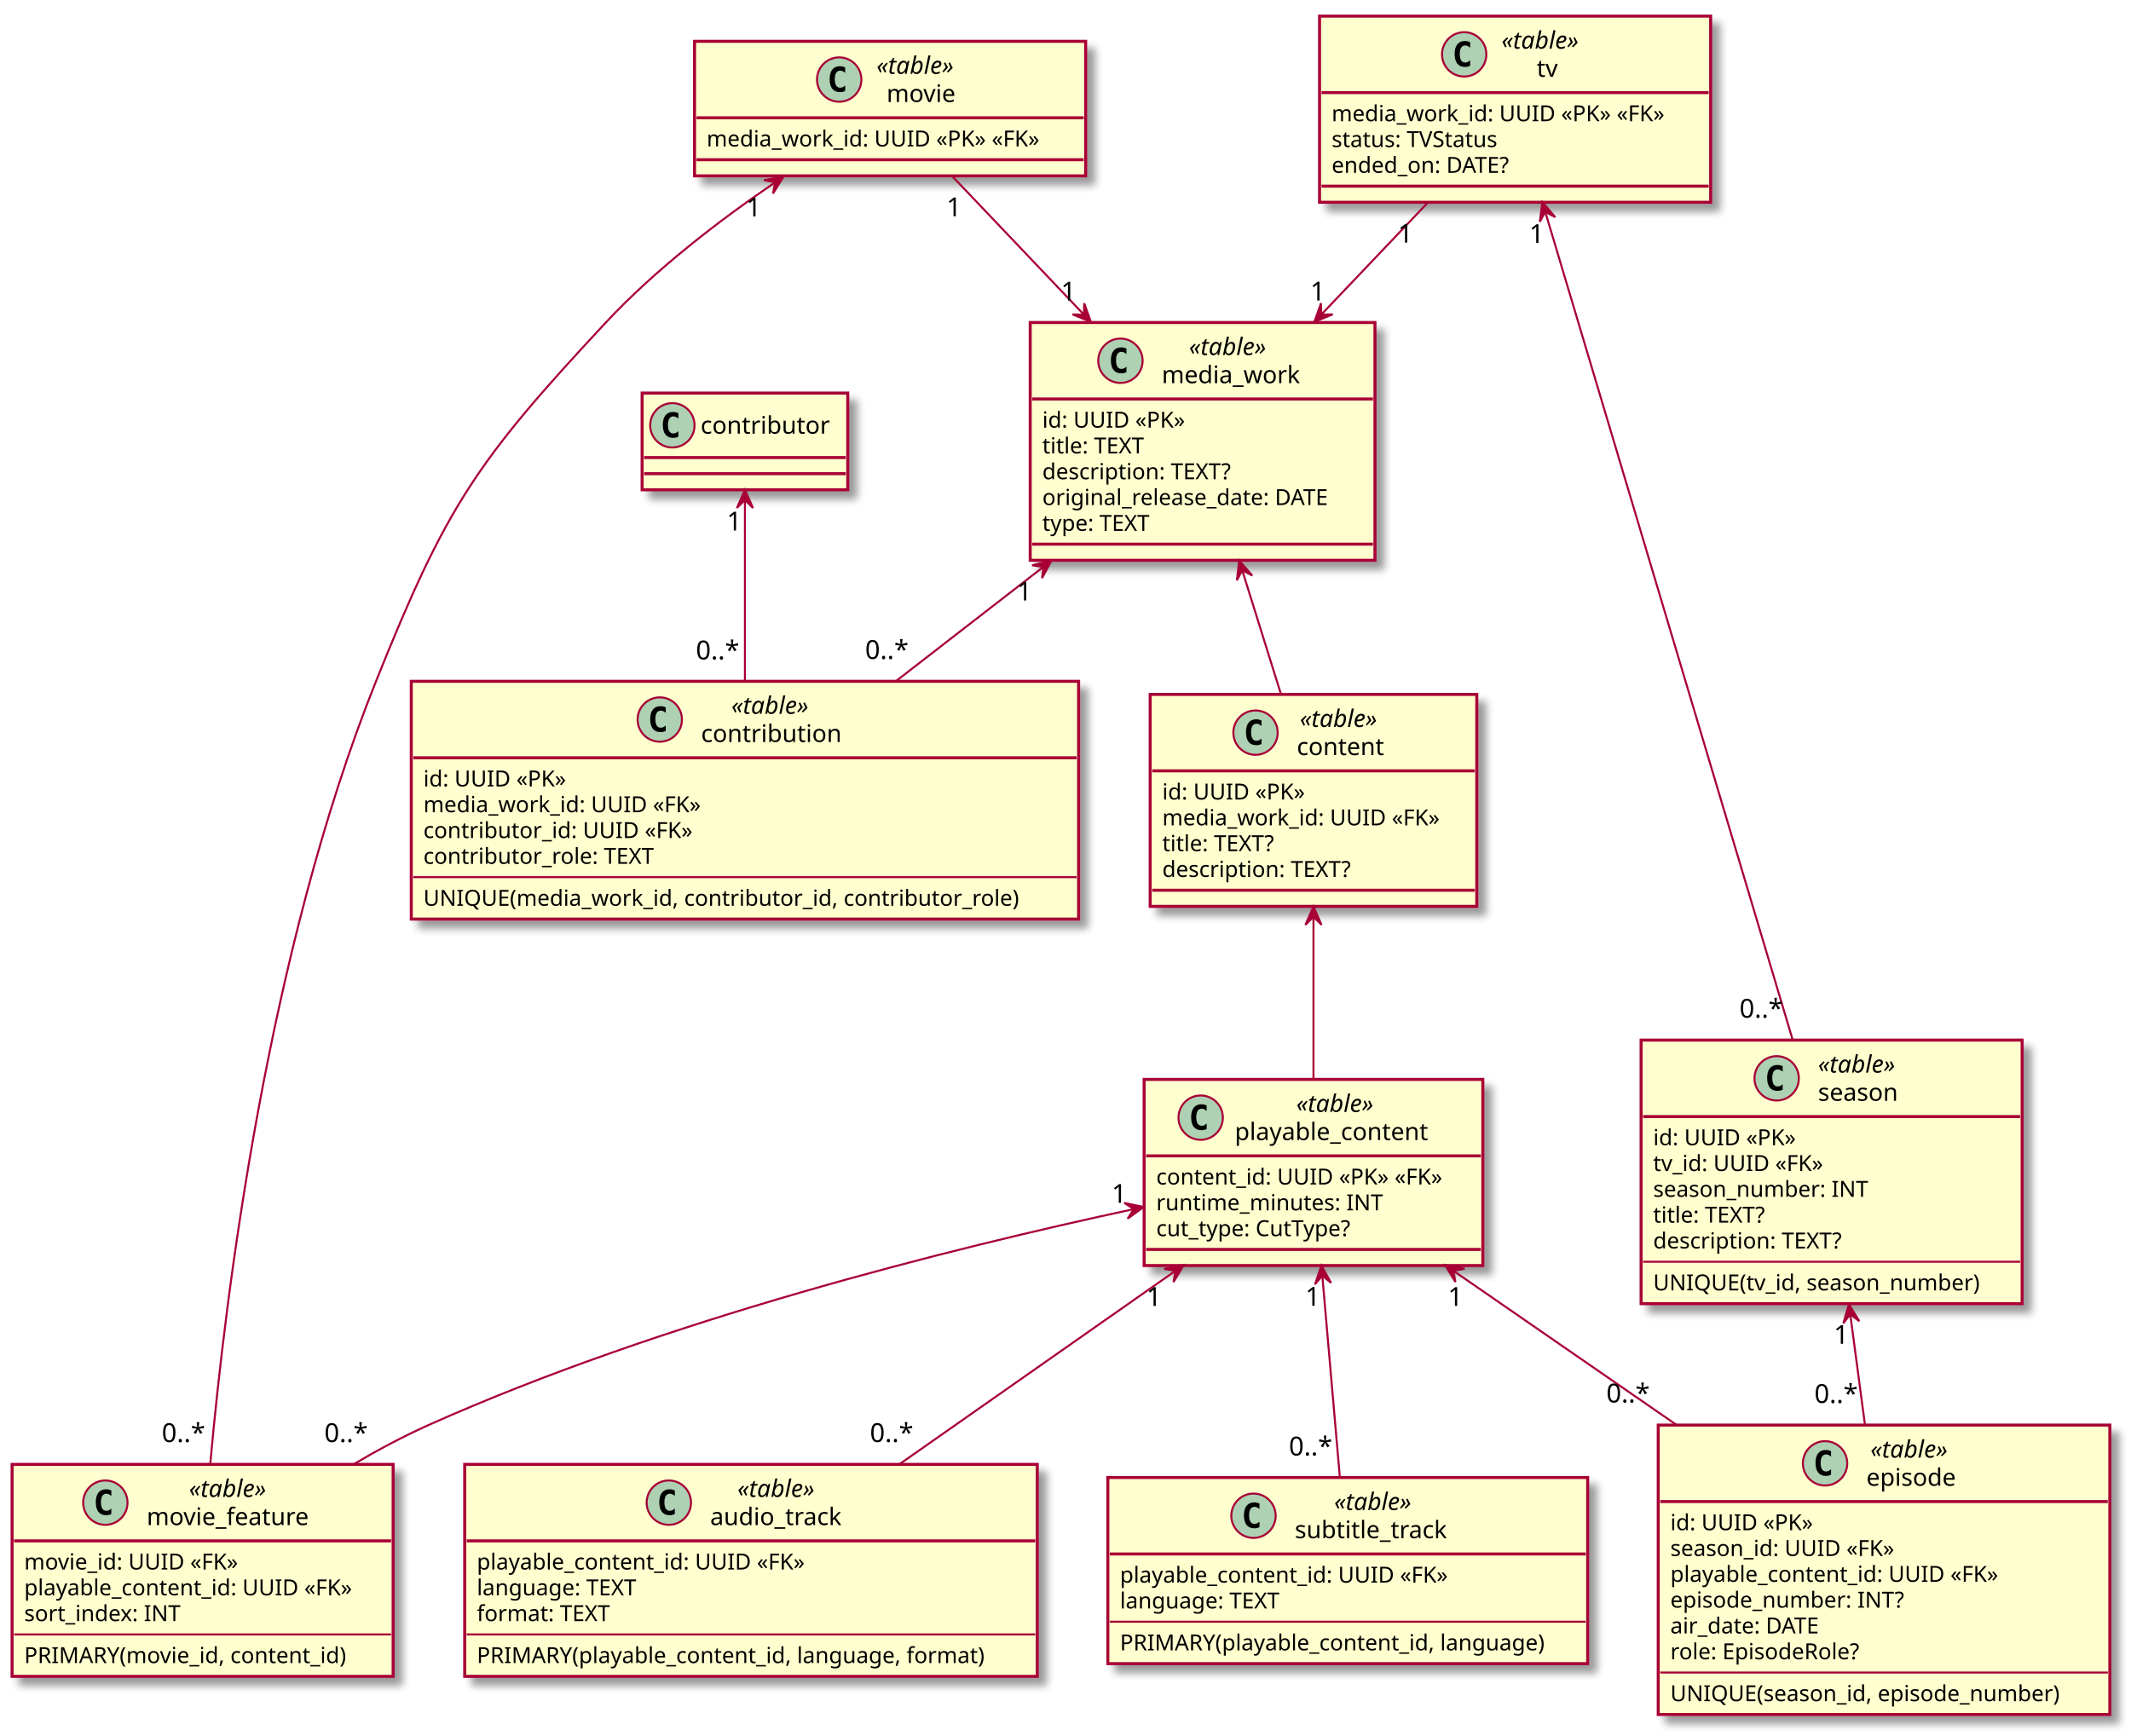
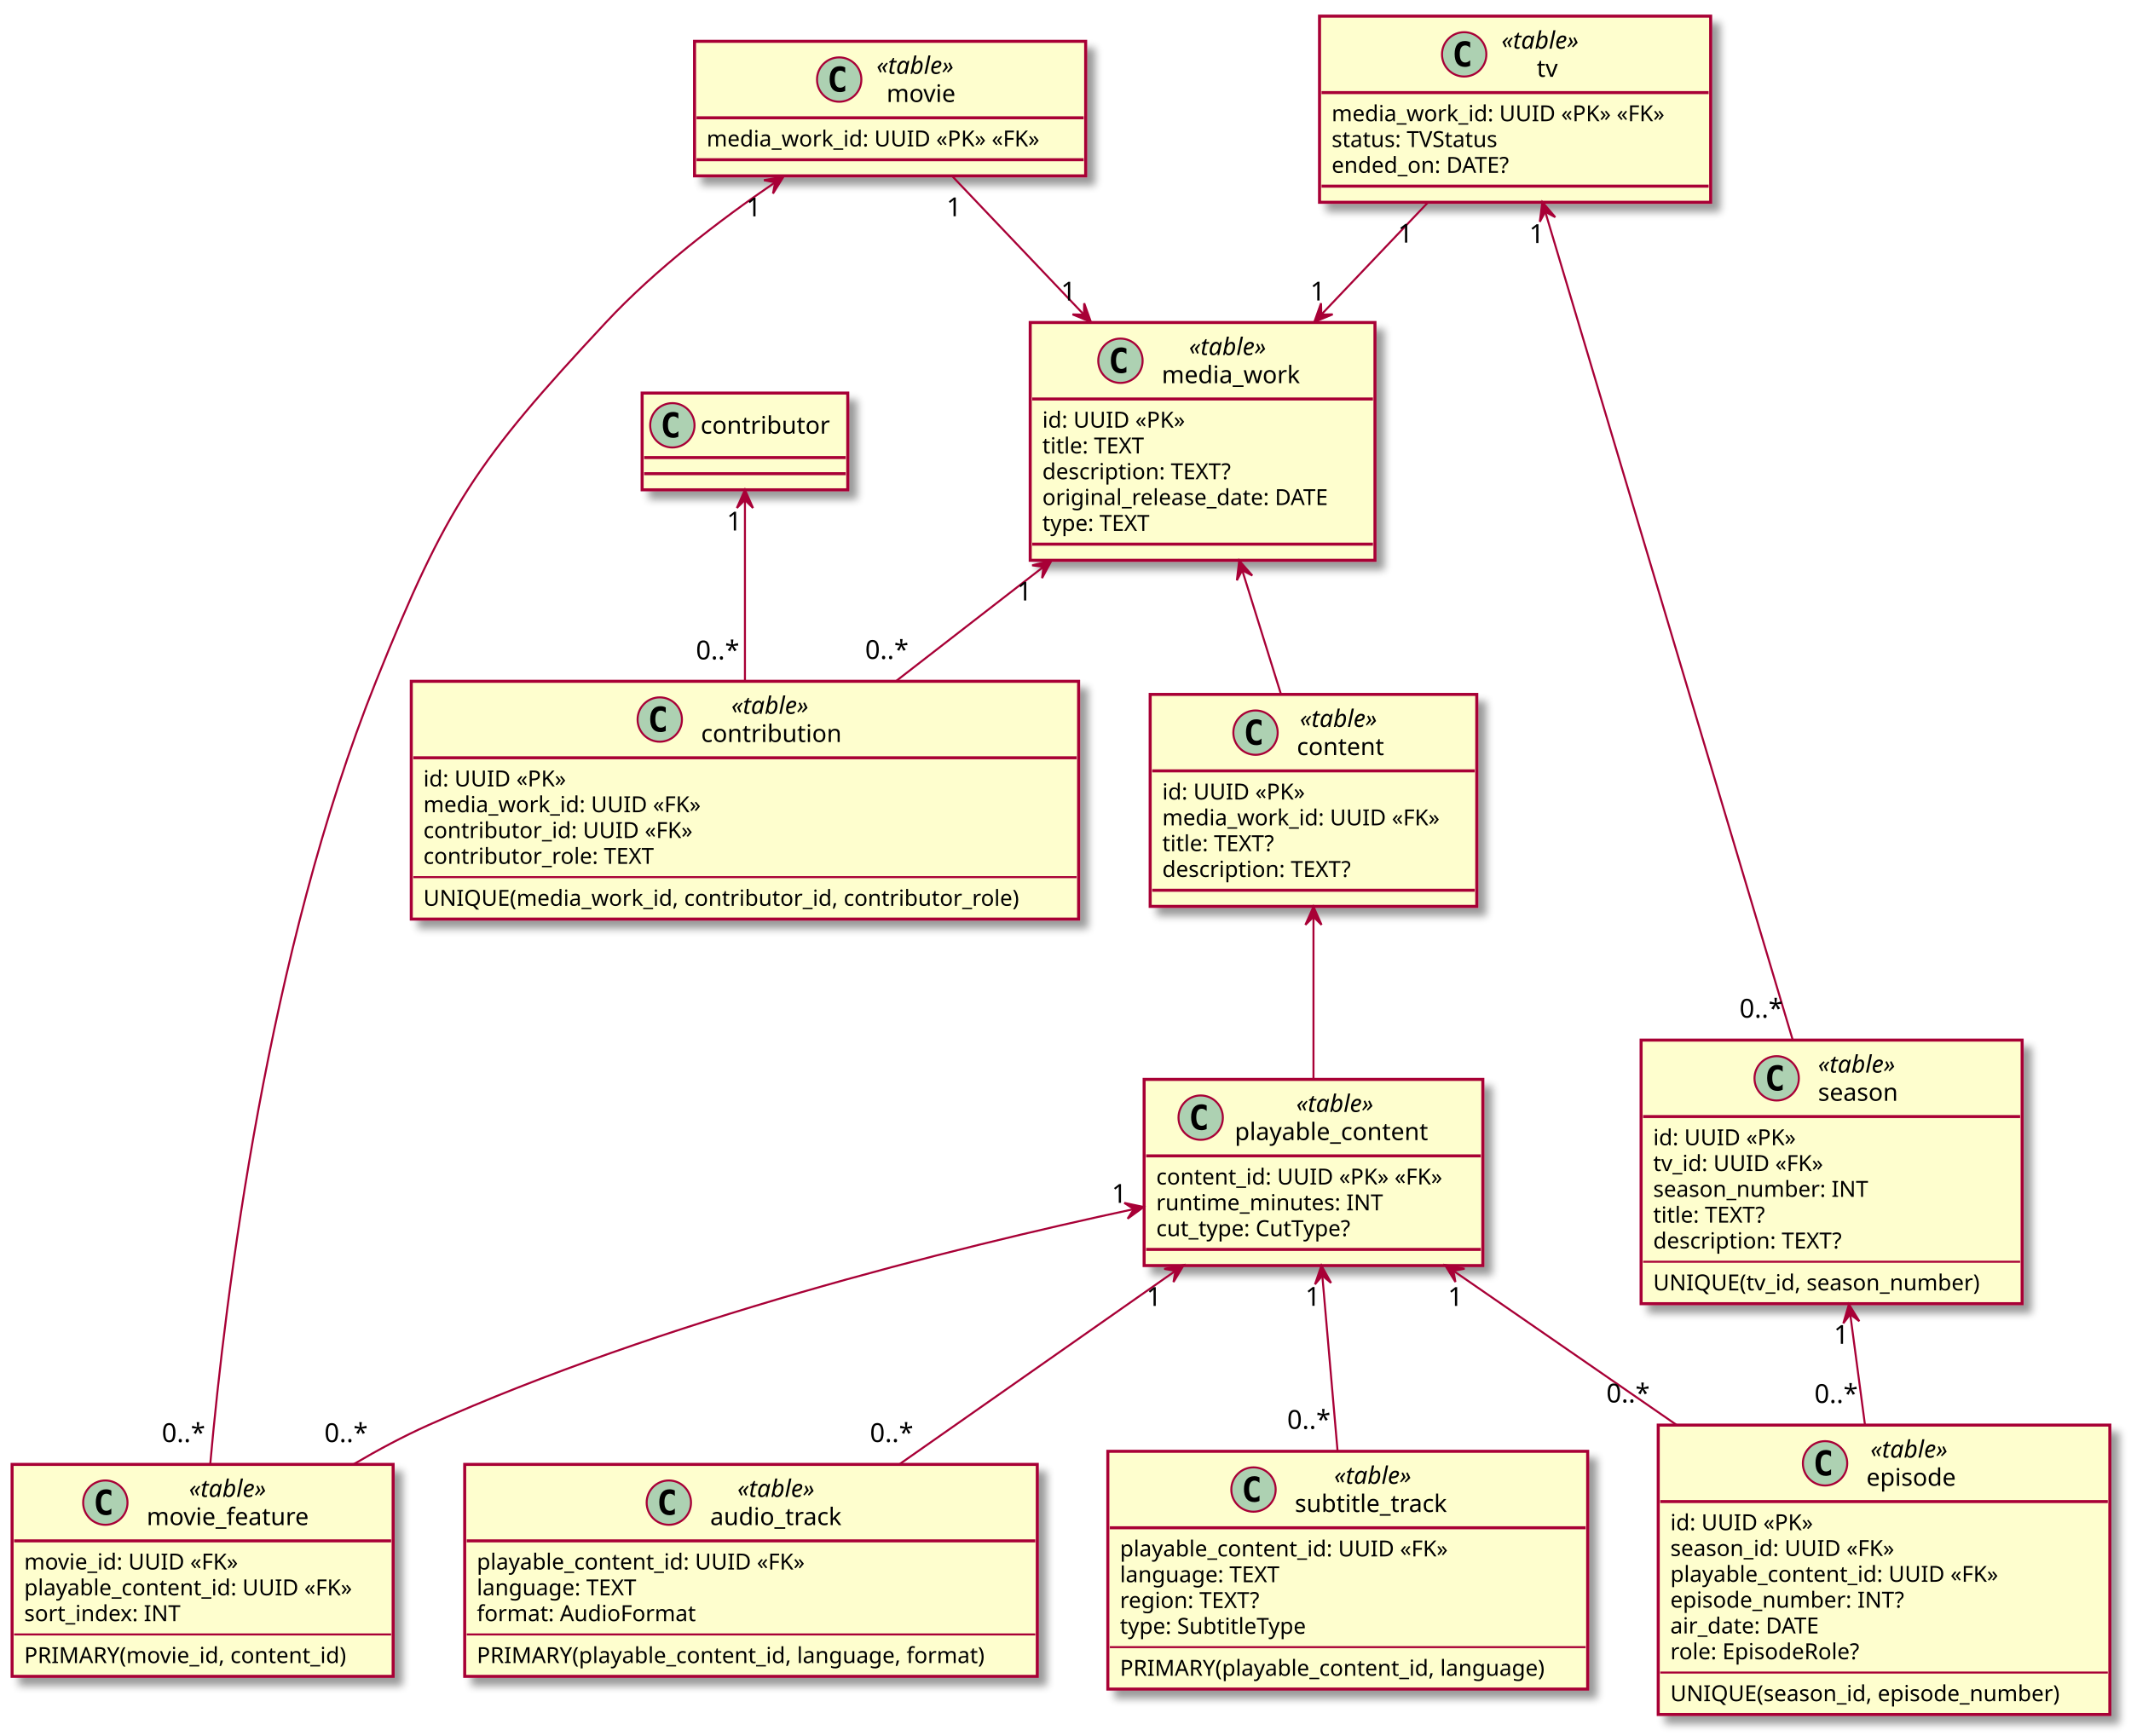
<svg xmlns="http://www.w3.org/2000/svg" contentScriptType="application/ecmascript" contentStyleType="text/css" height="861px" preserveAspectRatio="none" style="width:1057px;height:861px;" version="1.1" viewBox="0 0 1057 861" width="1057px" zoomAndPan="magnify">
  <defs>
-     <filter height="300%" id="fe885idua5xwl" width="300%" x="-1" y="-1">
+     <filter height="300%" id="f1mya9fdoz5of9" width="300%" x="-1" y="-1">
      <feGaussianBlur result="blurOut" stdDeviation="2.0" />
      <feColorMatrix in="blurOut" result="blurOut2" type="matrix" values="0 0 0 0 0 0 0 0 0 0 0 0 0 0 0 0 0 0 .4 0" />
      <feOffset dx="4.0" dy="4.0" in="blurOut2" result="blurOut3" />
      <feBlend in="SourceGraphic" in2="blurOut3" mode="normal" />
    </filter>
  </defs>
  <g>
-     <rect fill="#FEFECE" filter="url(#fe885idua5xwl)" height="117.961" id="media_work" style="stroke: #A80036; stroke-width: 1.5;" width="171" x="511" y="160" />
+     <rect fill="#FEFECE" filter="url(#f1mya9fdoz5of9)" height="117.961" id="media_work" style="stroke: #A80036; stroke-width: 1.5;" width="171" x="511" y="160" />
    <ellipse cx="555.75" cy="178.969" fill="#ADD1B2" rx="11" ry="11" style="stroke: #A80036; stroke-width: 1.0;" />
    <path d="M558.719,184.609 Q558.141,184.906 557.5,185.047 Q556.859,185.203 556.156,185.203 Q553.656,185.203 552.328,183.562 Q551.016,181.906 551.016,178.781 Q551.016,175.656 552.328,174 Q553.656,172.344 556.156,172.344 Q556.859,172.344 557.5,172.5 Q558.156,172.656 558.719,172.953 L558.719,175.672 Q558.094,175.094 557.5,174.828 Q556.906,174.547 556.281,174.547 Q554.938,174.547 554.25,175.625 Q553.562,176.688 553.562,178.781 Q553.562,180.875 554.25,181.953 Q554.938,183.016 556.281,183.016 Q556.906,183.016 557.5,182.75 Q558.094,182.469 558.719,181.891 L558.719,184.609 Z " />
    <text fill="#000000" font-family="sans-serif" font-size="12" font-style="italic" lengthAdjust="spacingAndGlyphs" textLength="46" x="589.75" y="176.139">«table»</text>
    <text fill="#000000" font-family="sans-serif" font-size="12" lengthAdjust="spacingAndGlyphs" textLength="73" x="576.25" y="190.107">media_work</text>
    <line style="stroke: #A80036; stroke-width: 1.5;" x1="512" x2="681" y1="197.938" y2="197.938" />
    <text fill="#000000" font-family="sans-serif" font-size="11" lengthAdjust="spacingAndGlyphs" textLength="77" x="517" y="212.148">id: UUID «PK»</text>
    <text fill="#000000" font-family="sans-serif" font-size="11" lengthAdjust="spacingAndGlyphs" textLength="57" x="517" y="224.953">title: TEXT</text>
    <text fill="#000000" font-family="sans-serif" font-size="11" lengthAdjust="spacingAndGlyphs" textLength="105" x="517" y="237.757">description: TEXT?</text>
    <text fill="#000000" font-family="sans-serif" font-size="11" lengthAdjust="spacingAndGlyphs" textLength="159" x="517" y="250.562">original_release_date: DATE</text>
    <text fill="#000000" font-family="sans-serif" font-size="11" lengthAdjust="spacingAndGlyphs" textLength="60" x="517" y="263.367">type: TEXT</text>
    <line style="stroke: #A80036; stroke-width: 1.5;" x1="512" x2="681" y1="269.961" y2="269.961" />
-     <rect fill="#FEFECE" filter="url(#fe885idua5xwl)" height="117.961" id="contribution" style="stroke: #A80036; stroke-width: 1.5;" width="331" x="204" y="338" />
+     <rect fill="#FEFECE" filter="url(#f1mya9fdoz5of9)" height="117.961" id="contribution" style="stroke: #A80036; stroke-width: 1.5;" width="331" x="204" y="338" />
    <ellipse cx="327.25" cy="356.969" fill="#ADD1B2" rx="11" ry="11" style="stroke: #A80036; stroke-width: 1.0;" />
    <path d="M330.219,362.609 Q329.641,362.906 329,363.047 Q328.359,363.203 327.656,363.203 Q325.156,363.203 323.828,361.562 Q322.516,359.906 322.516,356.781 Q322.516,353.656 323.828,352 Q325.156,350.344 327.656,350.344 Q328.359,350.344 329,350.5 Q329.656,350.656 330.219,350.953 L330.219,353.672 Q329.594,353.094 329,352.828 Q328.406,352.547 327.781,352.547 Q326.438,352.547 325.75,353.625 Q325.062,354.688 325.062,356.781 Q325.062,358.875 325.75,359.953 Q326.438,361.016 327.781,361.016 Q328.406,361.016 329,360.75 Q329.594,360.469 330.219,359.891 L330.219,362.609 Z " />
    <text fill="#000000" font-family="sans-serif" font-size="12" font-style="italic" lengthAdjust="spacingAndGlyphs" textLength="46" x="362.75" y="354.139">«table»</text>
    <text fill="#000000" font-family="sans-serif" font-size="12" lengthAdjust="spacingAndGlyphs" textLength="76" x="347.75" y="368.107">contribution</text>
    <line style="stroke: #A80036; stroke-width: 1.5;" x1="205" x2="534" y1="375.938" y2="375.938" />
    <text fill="#000000" font-family="sans-serif" font-size="11" lengthAdjust="spacingAndGlyphs" textLength="77" x="210" y="390.148">id: UUID «PK»</text>
    <text fill="#000000" font-family="sans-serif" font-size="11" lengthAdjust="spacingAndGlyphs" textLength="150" x="210" y="402.953">media_work_id: UUID «FK»</text>
    <text fill="#000000" font-family="sans-serif" font-size="11" lengthAdjust="spacingAndGlyphs" textLength="144" x="210" y="415.757">contributor_id: UUID «FK»</text>
    <text fill="#000000" font-family="sans-serif" font-size="11" lengthAdjust="spacingAndGlyphs" textLength="126" x="210" y="428.562">contributor_role: TEXT</text>
    <line style="stroke: #A80036; stroke-width: 1.0;" x1="205" x2="534" y1="435.156" y2="435.156" />
    <text fill="#000000" font-family="sans-serif" font-size="11" lengthAdjust="spacingAndGlyphs" textLength="319" x="210" y="449.367">UNIQUE(media_work_id, contributor_id, contributor_role)</text>
-     <rect fill="#FEFECE" filter="url(#fe885idua5xwl)" height="105.156" id="content" style="stroke: #A80036; stroke-width: 1.5;" width="162" x="570.5" y="344.5" />
+     <rect fill="#FEFECE" filter="url(#f1mya9fdoz5of9)" height="105.156" id="content" style="stroke: #A80036; stroke-width: 1.5;" width="162" x="570.5" y="344.5" />
    <ellipse cx="622.75" cy="363.469" fill="#ADD1B2" rx="11" ry="11" style="stroke: #A80036; stroke-width: 1.0;" />
    <path d="M625.719,369.109 Q625.141,369.406 624.5,369.547 Q623.859,369.703 623.156,369.703 Q620.656,369.703 619.328,368.062 Q618.016,366.406 618.016,363.281 Q618.016,360.156 619.328,358.5 Q620.656,356.844 623.156,356.844 Q623.859,356.844 624.5,357 Q625.156,357.156 625.719,357.453 L625.719,360.172 Q625.094,359.594 624.5,359.328 Q623.906,359.047 623.281,359.047 Q621.938,359.047 621.25,360.125 Q620.562,361.188 620.562,363.281 Q620.562,365.375 621.25,366.453 Q621.938,367.516 623.281,367.516 Q623.906,367.516 624.5,367.25 Q625.094,366.969 625.719,366.391 L625.719,369.109 Z " />
    <text fill="#000000" font-family="sans-serif" font-size="12" font-style="italic" lengthAdjust="spacingAndGlyphs" textLength="46" x="644.75" y="360.639">«table»</text>
    <text fill="#000000" font-family="sans-serif" font-size="12" lengthAdjust="spacingAndGlyphs" textLength="49" x="643.25" y="374.607">content</text>
    <line style="stroke: #A80036; stroke-width: 1.5;" x1="571.5" x2="731.5" y1="382.438" y2="382.438" />
    <text fill="#000000" font-family="sans-serif" font-size="11" lengthAdjust="spacingAndGlyphs" textLength="77" x="576.5" y="396.648">id: UUID «PK»</text>
    <text fill="#000000" font-family="sans-serif" font-size="11" lengthAdjust="spacingAndGlyphs" textLength="150" x="576.5" y="409.453">media_work_id: UUID «FK»</text>
    <text fill="#000000" font-family="sans-serif" font-size="11" lengthAdjust="spacingAndGlyphs" textLength="63" x="576.5" y="422.257">title: TEXT?</text>
    <text fill="#000000" font-family="sans-serif" font-size="11" lengthAdjust="spacingAndGlyphs" textLength="105" x="576.5" y="435.062">description: TEXT?</text>
    <line style="stroke: #A80036; stroke-width: 1.5;" x1="571.5" x2="731.5" y1="441.656" y2="441.656" />
-     <rect fill="#FEFECE" filter="url(#fe885idua5xwl)" height="92.352" id="playable_content" style="stroke: #A80036; stroke-width: 1.5;" width="168" x="567.5" y="535.5" />
+     <rect fill="#FEFECE" filter="url(#f1mya9fdoz5of9)" height="92.352" id="playable_content" style="stroke: #A80036; stroke-width: 1.5;" width="168" x="567.5" y="535.5" />
    <ellipse cx="595.55" cy="554.469" fill="#ADD1B2" rx="11" ry="11" style="stroke: #A80036; stroke-width: 1.0;" />
    <path d="M598.519,560.109 Q597.941,560.406 597.3,560.547 Q596.659,560.703 595.956,560.703 Q593.456,560.703 592.128,559.062 Q590.816,557.406 590.816,554.281 Q590.816,551.156 592.128,549.5 Q593.456,547.844 595.956,547.844 Q596.659,547.844 597.3,548 Q597.956,548.156 598.519,548.453 L598.519,551.172 Q597.894,550.594 597.3,550.328 Q596.706,550.047 596.081,550.047 Q594.737,550.047 594.05,551.125 Q593.362,552.188 593.362,554.281 Q593.362,556.375 594.05,557.453 Q594.737,558.516 596.081,558.516 Q596.706,558.516 597.3,558.25 Q597.894,557.969 598.519,557.391 L598.519,560.109 Z " />
    <text fill="#000000" font-family="sans-serif" font-size="12" font-style="italic" lengthAdjust="spacingAndGlyphs" textLength="46" x="642.95" y="551.639">«table»</text>
    <text fill="#000000" font-family="sans-serif" font-size="12" lengthAdjust="spacingAndGlyphs" textLength="107" x="612.45" y="565.607">playable_content</text>
    <line style="stroke: #A80036; stroke-width: 1.5;" x1="568.5" x2="734.5" y1="573.438" y2="573.438" />
    <text fill="#000000" font-family="sans-serif" font-size="11" lengthAdjust="spacingAndGlyphs" textLength="156" x="573.5" y="587.648">content_id: UUID «PK» «FK»</text>
    <text fill="#000000" font-family="sans-serif" font-size="11" lengthAdjust="spacingAndGlyphs" textLength="122" x="573.5" y="600.453">runtime_minutes: INT</text>
    <text fill="#000000" font-family="sans-serif" font-size="11" lengthAdjust="spacingAndGlyphs" textLength="107" x="573.5" y="613.257">cut_type: CutType?</text>
    <line style="stroke: #A80036; stroke-width: 1.5;" x1="568.5" x2="734.5" y1="619.852" y2="619.852" />
-     <rect fill="#FEFECE" filter="url(#fe885idua5xwl)" height="105.156" id="audio_track" style="stroke: #A80036; stroke-width: 1.5;" width="284" x="230.5" y="726.5" />
+     <rect fill="#FEFECE" filter="url(#f1mya9fdoz5of9)" height="105.156" id="audio_track" style="stroke: #A80036; stroke-width: 1.5;" width="284" x="230.5" y="726.5" />
    <ellipse cx="331.75" cy="745.469" fill="#ADD1B2" rx="11" ry="11" style="stroke: #A80036; stroke-width: 1.0;" />
    <path d="M334.719,751.109 Q334.141,751.406 333.5,751.547 Q332.859,751.703 332.156,751.703 Q329.656,751.703 328.328,750.062 Q327.016,748.406 327.016,745.281 Q327.016,742.156 328.328,740.5 Q329.656,738.844 332.156,738.844 Q332.859,738.844 333.5,739 Q334.156,739.156 334.719,739.453 L334.719,742.172 Q334.094,741.594 333.5,741.328 Q332.906,741.047 332.281,741.047 Q330.938,741.047 330.25,742.125 Q329.562,743.188 329.562,745.281 Q329.562,747.375 330.25,748.453 Q330.938,749.516 332.281,749.516 Q332.906,749.516 333.5,749.25 Q334.094,748.969 334.719,748.391 L334.719,751.109 Z " />
    <text fill="#000000" font-family="sans-serif" font-size="12" font-style="italic" lengthAdjust="spacingAndGlyphs" textLength="46" x="365.75" y="742.639">«table»</text>
    <text fill="#000000" font-family="sans-serif" font-size="12" lengthAdjust="spacingAndGlyphs" textLength="73" x="352.25" y="756.607">audio_track</text>
    <line style="stroke: #A80036; stroke-width: 1.5;" x1="231.5" x2="513.5" y1="764.438" y2="764.438" />
    <text fill="#000000" font-family="sans-serif" font-size="11" lengthAdjust="spacingAndGlyphs" textLength="177" x="236.5" y="778.648">playable_content_id: UUID «FK»</text>
    <text fill="#000000" font-family="sans-serif" font-size="11" lengthAdjust="spacingAndGlyphs" textLength="88" x="236.5" y="791.453">language: TEXT</text>
-     <text fill="#000000" font-family="sans-serif" font-size="11" lengthAdjust="spacingAndGlyphs" textLength="74" x="236.5" y="804.257">format: TEXT</text>
+     <text fill="#000000" font-family="sans-serif" font-size="11" lengthAdjust="spacingAndGlyphs" textLength="117" x="236.5" y="804.257">format: AudioFormat</text>
    <line style="stroke: #A80036; stroke-width: 1.0;" x1="231.5" x2="513.5" y1="810.852" y2="810.852" />
    <text fill="#000000" font-family="sans-serif" font-size="11" lengthAdjust="spacingAndGlyphs" textLength="272" x="236.5" y="825.062">PRIMARY(playable_content_id, language, format)</text>
-     <rect fill="#FEFECE" filter="url(#fe885idua5xwl)" height="92.352" id="subtitle_track" style="stroke: #A80036; stroke-width: 1.5;" width="238" x="549.5" y="733" />
-     <ellipse cx="621.75" cy="751.969" fill="#ADD1B2" rx="11" ry="11" style="stroke: #A80036; stroke-width: 1.0;" />
-     <path d="M624.719,757.609 Q624.141,757.906 623.5,758.047 Q622.859,758.203 622.156,758.203 Q619.656,758.203 618.328,756.562 Q617.016,754.906 617.016,751.781 Q617.016,748.656 618.328,747 Q619.656,745.344 622.156,745.344 Q622.859,745.344 623.5,745.5 Q624.156,745.656 624.719,745.953 L624.719,748.672 Q624.094,748.094 623.5,747.828 Q622.906,747.547 622.281,747.547 Q620.938,747.547 620.25,748.625 Q619.562,749.688 619.562,751.781 Q619.562,753.875 620.25,754.953 Q620.938,756.016 622.281,756.016 Q622.906,756.016 623.5,755.75 Q624.094,755.469 624.719,754.891 L624.719,757.609 Z " />
-     <text fill="#000000" font-family="sans-serif" font-size="12" font-style="italic" lengthAdjust="spacingAndGlyphs" textLength="46" x="661.75" y="749.139">«table»</text>
-     <text fill="#000000" font-family="sans-serif" font-size="12" lengthAdjust="spacingAndGlyphs" textLength="85" x="642.25" y="763.107">subtitle_track</text>
-     <line style="stroke: #A80036; stroke-width: 1.5;" x1="550.5" x2="786.5" y1="770.938" y2="770.938" />
-     <text fill="#000000" font-family="sans-serif" font-size="11" lengthAdjust="spacingAndGlyphs" textLength="177" x="555.5" y="785.148">playable_content_id: UUID «FK»</text>
-     <text fill="#000000" font-family="sans-serif" font-size="11" lengthAdjust="spacingAndGlyphs" textLength="88" x="555.5" y="797.953">language: TEXT</text>
-     <line style="stroke: #A80036; stroke-width: 1.0;" x1="550.5" x2="786.5" y1="804.547" y2="804.547" />
-     <text fill="#000000" font-family="sans-serif" font-size="11" lengthAdjust="spacingAndGlyphs" textLength="226" x="555.5" y="818.757">PRIMARY(playable_content_id, language)</text>
-     <rect fill="#FEFECE" filter="url(#fe885idua5xwl)" height="66.742" id="movie" style="stroke: #A80036; stroke-width: 1.5;" width="194" x="344.5" y="20.5" />
+     <rect fill="#FEFECE" filter="url(#f1mya9fdoz5of9)" height="117.961" id="subtitle_track" style="stroke: #A80036; stroke-width: 1.5;" width="238" x="549.5" y="720" />
+     <ellipse cx="621.75" cy="738.969" fill="#ADD1B2" rx="11" ry="11" style="stroke: #A80036; stroke-width: 1.0;" />
+     <path d="M624.719,744.609 Q624.141,744.906 623.5,745.047 Q622.859,745.203 622.156,745.203 Q619.656,745.203 618.328,743.562 Q617.016,741.906 617.016,738.781 Q617.016,735.656 618.328,734 Q619.656,732.344 622.156,732.344 Q622.859,732.344 623.5,732.5 Q624.156,732.656 624.719,732.953 L624.719,735.672 Q624.094,735.094 623.5,734.828 Q622.906,734.547 622.281,734.547 Q620.938,734.547 620.25,735.625 Q619.562,736.688 619.562,738.781 Q619.562,740.875 620.25,741.953 Q620.938,743.016 622.281,743.016 Q622.906,743.016 623.5,742.75 Q624.094,742.469 624.719,741.891 L624.719,744.609 Z " />
+     <text fill="#000000" font-family="sans-serif" font-size="12" font-style="italic" lengthAdjust="spacingAndGlyphs" textLength="46" x="661.75" y="736.139">«table»</text>
+     <text fill="#000000" font-family="sans-serif" font-size="12" lengthAdjust="spacingAndGlyphs" textLength="85" x="642.25" y="750.107">subtitle_track</text>
+     <line style="stroke: #A80036; stroke-width: 1.5;" x1="550.5" x2="786.5" y1="757.938" y2="757.938" />
+     <text fill="#000000" font-family="sans-serif" font-size="11" lengthAdjust="spacingAndGlyphs" textLength="177" x="555.5" y="772.148">playable_content_id: UUID «FK»</text>
+     <text fill="#000000" font-family="sans-serif" font-size="11" lengthAdjust="spacingAndGlyphs" textLength="88" x="555.5" y="784.953">language: TEXT</text>
+     <text fill="#000000" font-family="sans-serif" font-size="11" lengthAdjust="spacingAndGlyphs" textLength="78" x="555.5" y="797.757">region: TEXT?</text>
+     <text fill="#000000" font-family="sans-serif" font-size="11" lengthAdjust="spacingAndGlyphs" textLength="102" x="555.5" y="810.562">type: SubtitleType</text>
+     <line style="stroke: #A80036; stroke-width: 1.0;" x1="550.5" x2="786.5" y1="817.156" y2="817.156" />
+     <text fill="#000000" font-family="sans-serif" font-size="11" lengthAdjust="spacingAndGlyphs" textLength="226" x="555.5" y="831.367">PRIMARY(playable_content_id, language)</text>
+     <rect fill="#FEFECE" filter="url(#f1mya9fdoz5of9)" height="66.742" id="movie" style="stroke: #A80036; stroke-width: 1.5;" width="194" x="344.5" y="20.5" />
    <ellipse cx="416.25" cy="39.469" fill="#ADD1B2" rx="11" ry="11" style="stroke: #A80036; stroke-width: 1.0;" />
    <path d="M419.219,45.109 Q418.641,45.406 418,45.547 Q417.359,45.703 416.656,45.703 Q414.156,45.703 412.828,44.062 Q411.516,42.406 411.516,39.281 Q411.516,36.156 412.828,34.5 Q414.156,32.844 416.656,32.844 Q417.359,32.844 418,33 Q418.656,33.156 419.219,33.453 L419.219,36.172 Q418.594,35.594 418,35.328 Q417.406,35.047 416.781,35.047 Q415.438,35.047 414.75,36.125 Q414.062,37.188 414.062,39.281 Q414.062,41.375 414.75,42.453 Q415.438,43.516 416.781,43.516 Q417.406,43.516 418,43.25 Q418.594,42.969 419.219,42.391 L419.219,45.109 Z " />
    <text fill="#000000" font-family="sans-serif" font-size="12" font-style="italic" lengthAdjust="spacingAndGlyphs" textLength="46" x="434.75" y="36.639">«table»</text>
    <text fill="#000000" font-family="sans-serif" font-size="12" lengthAdjust="spacingAndGlyphs" textLength="36" x="439.75" y="50.607">movie</text>
    <line style="stroke: #A80036; stroke-width: 1.5;" x1="345.5" x2="537.5" y1="58.438" y2="58.438" />
    <text fill="#000000" font-family="sans-serif" font-size="11" lengthAdjust="spacingAndGlyphs" textLength="182" x="350.5" y="72.648">media_work_id: UUID «PK» «FK»</text>
    <line style="stroke: #A80036; stroke-width: 1.5;" x1="345.5" x2="537.5" y1="79.242" y2="79.242" />
-     <rect fill="#FEFECE" filter="url(#fe885idua5xwl)" height="105.156" id="movie_feature" style="stroke: #A80036; stroke-width: 1.5;" width="189" x="6" y="726.5" />
+     <rect fill="#FEFECE" filter="url(#f1mya9fdoz5of9)" height="105.156" id="movie_feature" style="stroke: #A80036; stroke-width: 1.5;" width="189" x="6" y="726.5" />
    <ellipse cx="52.25" cy="745.469" fill="#ADD1B2" rx="11" ry="11" style="stroke: #A80036; stroke-width: 1.0;" />
    <path d="M55.219,751.109 Q54.641,751.406 54,751.547 Q53.359,751.703 52.656,751.703 Q50.156,751.703 48.828,750.062 Q47.516,748.406 47.516,745.281 Q47.516,742.156 48.828,740.5 Q50.156,738.844 52.656,738.844 Q53.359,738.844 54,739 Q54.656,739.156 55.219,739.453 L55.219,742.172 Q54.594,741.594 54,741.328 Q53.406,741.047 52.781,741.047 Q51.438,741.047 50.75,742.125 Q50.062,743.188 50.062,745.281 Q50.062,747.375 50.75,748.453 Q51.438,749.516 52.781,749.516 Q53.406,749.516 54,749.25 Q54.594,748.969 55.219,748.391 L55.219,751.109 Z " />
    <text fill="#000000" font-family="sans-serif" font-size="12" font-style="italic" lengthAdjust="spacingAndGlyphs" textLength="46" x="93.75" y="742.639">«table»</text>
    <text fill="#000000" font-family="sans-serif" font-size="12" lengthAdjust="spacingAndGlyphs" textLength="88" x="72.75" y="756.607">movie_feature</text>
    <line style="stroke: #A80036; stroke-width: 1.5;" x1="7" x2="194" y1="764.438" y2="764.438" />
    <text fill="#000000" font-family="sans-serif" font-size="11" lengthAdjust="spacingAndGlyphs" textLength="116" x="12" y="778.648">movie_id: UUID «FK»</text>
    <text fill="#000000" font-family="sans-serif" font-size="11" lengthAdjust="spacingAndGlyphs" textLength="177" x="12" y="791.453">playable_content_id: UUID «FK»</text>
    <text fill="#000000" font-family="sans-serif" font-size="11" lengthAdjust="spacingAndGlyphs" textLength="85" x="12" y="804.257">sort_index: INT</text>
    <line style="stroke: #A80036; stroke-width: 1.0;" x1="7" x2="194" y1="810.852" y2="810.852" />
    <text fill="#000000" font-family="sans-serif" font-size="11" lengthAdjust="spacingAndGlyphs" textLength="171" x="12" y="825.062">PRIMARY(movie_id, content_id)</text>
-     <rect fill="#FEFECE" filter="url(#fe885idua5xwl)" height="92.352" id="tv" style="stroke: #A80036; stroke-width: 1.5;" width="194" x="654.5" y="8" />
+     <rect fill="#FEFECE" filter="url(#f1mya9fdoz5of9)" height="92.352" id="tv" style="stroke: #A80036; stroke-width: 1.5;" width="194" x="654.5" y="8" />
    <ellipse cx="726.25" cy="26.969" fill="#ADD1B2" rx="11" ry="11" style="stroke: #A80036; stroke-width: 1.0;" />
    <path d="M729.219,32.609 Q728.641,32.906 728,33.047 Q727.359,33.203 726.656,33.203 Q724.156,33.203 722.828,31.562 Q721.516,29.906 721.516,26.781 Q721.516,23.656 722.828,22 Q724.156,20.344 726.656,20.344 Q727.359,20.344 728,20.5 Q728.656,20.656 729.219,20.953 L729.219,23.672 Q728.594,23.094 728,22.828 Q727.406,22.547 726.781,22.547 Q725.438,22.547 724.75,23.625 Q724.062,24.688 724.062,26.781 Q724.062,28.875 724.75,29.953 Q725.438,31.016 726.781,31.016 Q727.406,31.016 728,30.75 Q728.594,30.469 729.219,29.891 L729.219,32.609 Z " />
    <text fill="#000000" font-family="sans-serif" font-size="12" font-style="italic" lengthAdjust="spacingAndGlyphs" textLength="46" x="744.75" y="24.139">«table»</text>
    <text fill="#000000" font-family="sans-serif" font-size="12" lengthAdjust="spacingAndGlyphs" textLength="11" x="762.25" y="38.107">tv</text>
    <line style="stroke: #A80036; stroke-width: 1.5;" x1="655.5" x2="847.5" y1="45.938" y2="45.938" />
    <text fill="#000000" font-family="sans-serif" font-size="11" lengthAdjust="spacingAndGlyphs" textLength="182" x="660.5" y="60.148">media_work_id: UUID «PK» «FK»</text>
    <text fill="#000000" font-family="sans-serif" font-size="11" lengthAdjust="spacingAndGlyphs" textLength="95" x="660.5" y="72.953">status: TVStatus</text>
    <text fill="#000000" font-family="sans-serif" font-size="11" lengthAdjust="spacingAndGlyphs" textLength="98" x="660.5" y="85.757">ended_on: DATE?</text>
    <line style="stroke: #A80036; stroke-width: 1.5;" x1="655.5" x2="847.5" y1="92.352" y2="92.352" />
-     <rect fill="#FEFECE" filter="url(#fe885idua5xwl)" height="130.766" id="season" style="stroke: #A80036; stroke-width: 1.5;" width="189" x="814" y="516" />
+     <rect fill="#FEFECE" filter="url(#f1mya9fdoz5of9)" height="130.766" id="season" style="stroke: #A80036; stroke-width: 1.5;" width="189" x="814" y="516" />
    <ellipse cx="881.25" cy="534.969" fill="#ADD1B2" rx="11" ry="11" style="stroke: #A80036; stroke-width: 1.0;" />
    <path d="M884.219,540.609 Q883.641,540.906 883,541.047 Q882.359,541.203 881.656,541.203 Q879.156,541.203 877.828,539.562 Q876.516,537.906 876.516,534.781 Q876.516,531.656 877.828,530 Q879.156,528.344 881.656,528.344 Q882.359,528.344 883,528.5 Q883.656,528.656 884.219,528.953 L884.219,531.672 Q883.594,531.094 883,530.828 Q882.406,530.547 881.781,530.547 Q880.438,530.547 879.75,531.625 Q879.062,532.688 879.062,534.781 Q879.062,536.875 879.75,537.953 Q880.438,539.016 881.781,539.016 Q882.406,539.016 883,538.75 Q883.594,538.469 884.219,537.891 L884.219,540.609 Z " />
    <text fill="#000000" font-family="sans-serif" font-size="12" font-style="italic" lengthAdjust="spacingAndGlyphs" textLength="46" x="901.75" y="532.139">«table»</text>
    <text fill="#000000" font-family="sans-serif" font-size="12" lengthAdjust="spacingAndGlyphs" textLength="46" x="901.75" y="546.107">season</text>
    <line style="stroke: #A80036; stroke-width: 1.5;" x1="815" x2="1002" y1="553.938" y2="553.938" />
    <text fill="#000000" font-family="sans-serif" font-size="11" lengthAdjust="spacingAndGlyphs" textLength="77" x="820" y="568.148">id: UUID «PK»</text>
    <text fill="#000000" font-family="sans-serif" font-size="11" lengthAdjust="spacingAndGlyphs" textLength="92" x="820" y="580.953">tv_id: UUID «FK»</text>
    <text fill="#000000" font-family="sans-serif" font-size="11" lengthAdjust="spacingAndGlyphs" textLength="118" x="820" y="593.757">season_number: INT</text>
    <text fill="#000000" font-family="sans-serif" font-size="11" lengthAdjust="spacingAndGlyphs" textLength="63" x="820" y="606.562">title: TEXT?</text>
    <text fill="#000000" font-family="sans-serif" font-size="11" lengthAdjust="spacingAndGlyphs" textLength="105" x="820" y="619.367">description: TEXT?</text>
    <line style="stroke: #A80036; stroke-width: 1.0;" x1="815" x2="1002" y1="625.961" y2="625.961" />
    <text fill="#000000" font-family="sans-serif" font-size="11" lengthAdjust="spacingAndGlyphs" textLength="177" x="820" y="640.171">UNIQUE(tv_id, season_number)</text>
-     <rect fill="#FEFECE" filter="url(#fe885idua5xwl)" height="143.57" id="episode" style="stroke: #A80036; stroke-width: 1.5;" width="224" x="822.5" y="707" />
+     <rect fill="#FEFECE" filter="url(#f1mya9fdoz5of9)" height="143.57" id="episode" style="stroke: #A80036; stroke-width: 1.5;" width="224" x="822.5" y="707" />
    <ellipse cx="905.25" cy="725.969" fill="#ADD1B2" rx="11" ry="11" style="stroke: #A80036; stroke-width: 1.0;" />
    <path d="M908.219,731.609 Q907.641,731.906 907,732.047 Q906.359,732.203 905.656,732.203 Q903.156,732.203 901.828,730.562 Q900.516,728.906 900.516,725.781 Q900.516,722.656 901.828,721 Q903.156,719.344 905.656,719.344 Q906.359,719.344 907,719.5 Q907.656,719.656 908.219,719.953 L908.219,722.672 Q907.594,722.094 907,721.828 Q906.406,721.547 905.781,721.547 Q904.438,721.547 903.75,722.625 Q903.062,723.688 903.062,725.781 Q903.062,727.875 903.75,728.953 Q904.438,730.016 905.781,730.016 Q906.406,730.016 907,729.75 Q907.594,729.469 908.219,728.891 L908.219,731.609 Z " />
    <text fill="#000000" font-family="sans-serif" font-size="12" font-style="italic" lengthAdjust="spacingAndGlyphs" textLength="46" x="927.75" y="723.139">«table»</text>
    <text fill="#000000" font-family="sans-serif" font-size="12" lengthAdjust="spacingAndGlyphs" textLength="50" x="925.75" y="737.107">episode</text>
    <line style="stroke: #A80036; stroke-width: 1.5;" x1="823.5" x2="1045.5" y1="744.938" y2="744.938" />
    <text fill="#000000" font-family="sans-serif" font-size="11" lengthAdjust="spacingAndGlyphs" textLength="77" x="828.5" y="759.148">id: UUID «PK»</text>
    <text fill="#000000" font-family="sans-serif" font-size="11" lengthAdjust="spacingAndGlyphs" textLength="124" x="828.5" y="771.953">season_id: UUID «FK»</text>
    <text fill="#000000" font-family="sans-serif" font-size="11" lengthAdjust="spacingAndGlyphs" textLength="177" x="828.5" y="784.757">playable_content_id: UUID «FK»</text>
    <text fill="#000000" font-family="sans-serif" font-size="11" lengthAdjust="spacingAndGlyphs" textLength="127" x="828.5" y="797.562">episode_number: INT?</text>
    <text fill="#000000" font-family="sans-serif" font-size="11" lengthAdjust="spacingAndGlyphs" textLength="83" x="828.5" y="810.367">air_date: DATE</text>
    <text fill="#000000" font-family="sans-serif" font-size="11" lengthAdjust="spacingAndGlyphs" textLength="105" x="828.5" y="823.171">role: EpisodeRole?</text>
    <line style="stroke: #A80036; stroke-width: 1.0;" x1="823.5" x2="1045.5" y1="829.766" y2="829.766" />
    <text fill="#000000" font-family="sans-serif" font-size="11" lengthAdjust="spacingAndGlyphs" textLength="212" x="828.5" y="843.976">UNIQUE(season_id, episode_number)</text>
-     <rect fill="#FEFECE" filter="url(#fe885idua5xwl)" height="48" id="contributor" style="stroke: #A80036; stroke-width: 1.5;" width="102" x="318.5" y="195" />
+     <rect fill="#FEFECE" filter="url(#f1mya9fdoz5of9)" height="48" id="contributor" style="stroke: #A80036; stroke-width: 1.5;" width="102" x="318.5" y="195" />
    <ellipse cx="333.5" cy="211" fill="#ADD1B2" rx="11" ry="11" style="stroke: #A80036; stroke-width: 1.0;" />
    <path d="M336.469,216.641 Q335.891,216.938 335.25,217.078 Q334.609,217.234 333.906,217.234 Q331.406,217.234 330.078,215.594 Q328.766,213.938 328.766,210.812 Q328.766,207.688 330.078,206.031 Q331.406,204.375 333.906,204.375 Q334.609,204.375 335.25,204.531 Q335.906,204.688 336.469,204.984 L336.469,207.703 Q335.844,207.125 335.25,206.859 Q334.656,206.578 334.031,206.578 Q332.688,206.578 332,207.656 Q331.312,208.719 331.312,210.812 Q331.312,212.906 332,213.984 Q332.688,215.047 334.031,215.047 Q334.656,215.047 335.25,214.781 Q335.844,214.5 336.469,213.922 L336.469,216.641 Z " />
    <text fill="#000000" font-family="sans-serif" font-size="12" lengthAdjust="spacingAndGlyphs" textLength="70" x="347.5" y="215.154">contributor</text>
    <line style="stroke: #A80036; stroke-width: 1.5;" x1="319.5" x2="419.5" y1="227" y2="227" />
    <line style="stroke: #A80036; stroke-width: 1.5;" x1="319.5" x2="419.5" y1="235" y2="235" />
    <path d="M517.45,281.29 C493.74,299.67 467.81,319.78 444.38,337.94 " fill="none" id="media_work&lt;-contribution" style="stroke: #A80036; stroke-width: 1.0;" />
    <polygon fill="#A80036" points="521.54,278.12,511.976,280.474,517.589,281.184,516.879,286.796,521.54,278.12" style="stroke: #A80036; stroke-width: 1.0;" />
    <text fill="#000000" font-family="sans-serif" font-size="13" lengthAdjust="spacingAndGlyphs" textLength="8" x="504.41" y="297.9">1</text>
    <text fill="#000000" font-family="sans-serif" font-size="13" lengthAdjust="spacingAndGlyphs" textLength="23" x="429.104" y="326.905">0..*</text>
    <path d="M616.17,282.93 C622.47,303.1 629.37,325.2 635.39,344.46 " fill="none" id="media_work&lt;-content" style="stroke: #A80036; stroke-width: 1.0;" />
    <polygon fill="#A80036" points="614.66,278.12,613.516,287.902,616.146,282.894,621.155,285.524,614.66,278.12" style="stroke: #A80036; stroke-width: 1.0;" />
    <path d="M651.5,454.93 C651.5,480.84 651.5,511.08 651.5,535.39 " fill="none" id="content&lt;-playable_content" style="stroke: #A80036; stroke-width: 1.0;" />
    <polygon fill="#A80036" points="651.5,449.81,647.5,458.81,651.5,454.81,655.5,458.81,651.5,449.81" style="stroke: #A80036; stroke-width: 1.0;" />
    <path d="M582.91,630.56 C541.41,659.64 488.52,696.71 446.14,726.4 " fill="none" id="playable_content&lt;-audio_track" style="stroke: #A80036; stroke-width: 1.0;" />
    <polygon fill="#A80036" points="587.14,627.6,577.473,629.486,583.044,630.468,582.063,636.039,587.14,627.6" style="stroke: #A80036; stroke-width: 1.0;" />
    <text fill="#000000" font-family="sans-serif" font-size="13" lengthAdjust="spacingAndGlyphs" textLength="8" x="568.672" y="647.858">1</text>
    <text fill="#000000" font-family="sans-serif" font-size="13" lengthAdjust="spacingAndGlyphs" textLength="23" x="431.49" y="715.389">0..*</text>
-     <path d="M655.9,633.11 C658.59,663.98 661.99,703.1 664.58,732.9 " fill="none" id="playable_content&lt;-subtitle_track" style="stroke: #A80036; stroke-width: 1.0;" />
+     <path d="M655.9,633.07 C658.21,659.63 661.05,692.31 663.45,719.91 " fill="none" id="playable_content&lt;-subtitle_track" style="stroke: #A80036; stroke-width: 1.0;" />
    <polygon fill="#A80036" points="655.44,627.84,652.252,637.159,655.882,632.82,660.221,636.451,655.44,627.84" style="stroke: #A80036; stroke-width: 1.0;" />
    <text fill="#000000" font-family="sans-serif" font-size="13" lengthAdjust="spacingAndGlyphs" textLength="8" x="647.431" y="647.799">1</text>
-     <text fill="#000000" font-family="sans-serif" font-size="13" lengthAdjust="spacingAndGlyphs" textLength="23" x="639.315" y="722.078">0..*</text>
+     <text fill="#000000" font-family="sans-serif" font-size="13" lengthAdjust="spacingAndGlyphs" textLength="23" x="638.433" y="708.872">0..*</text>
    <path d="M472.49,87.59 C491.11,107.17 515.41,132.72 537.56,156.02 " fill="none" id="movie-&gt;media_work" style="stroke: #A80036; stroke-width: 1.0;" />
    <polygon fill="#A80036" points="541.09,159.73,537.778,150.455,537.641,156.11,531.986,155.973,541.09,159.73" style="stroke: #A80036; stroke-width: 1.0;" />
    <text fill="#000000" font-family="sans-serif" font-size="13" lengthAdjust="spacingAndGlyphs" textLength="8" x="469.466" y="107.269">1</text>
    <text fill="#000000" font-family="sans-serif" font-size="13" lengthAdjust="spacingAndGlyphs" textLength="8" x="526.221" y="149.087">1</text>
    <path d="M384.28,90.59 C357.03,109.21 325.09,133.61 300.5,160 C236.45,228.73 221.46,250.8 186.5,338 C132.84,471.83 111.81,642.38 104.28,726.42 " fill="none" id="movie&lt;-movie_feature" style="stroke: #A80036; stroke-width: 1.0;" />
    <polygon fill="#A80036" points="388.62,87.65,378.926,89.391,384.482,90.457,383.417,96.012,388.62,87.65" style="stroke: #A80036; stroke-width: 1.0;" />
    <text fill="#000000" font-family="sans-serif" font-size="13" lengthAdjust="spacingAndGlyphs" textLength="8" x="370.133" y="107.34">1</text>
    <text fill="#000000" font-family="sans-serif" font-size="13" lengthAdjust="spacingAndGlyphs" textLength="23" x="80.243" y="715.412">0..*</text>
    <path d="M562.2,599.89 C471.59,619.34 328.54,655.09 212.5,707 C200.1,712.55 187.47,719.31 175.37,726.43 " fill="none" id="playable_content&lt;-movie_feature" style="stroke: #A80036; stroke-width: 1.0;" />
    <polygon fill="#A80036" points="567.28,598.8,557.644,596.761,562.389,599.841,559.31,604.586,567.28,598.8" style="stroke: #A80036; stroke-width: 1.0;" />
    <text fill="#000000" font-family="sans-serif" font-size="13" lengthAdjust="spacingAndGlyphs" textLength="8" x="551.423" y="596.73">1</text>
    <text fill="#000000" font-family="sans-serif" font-size="13" lengthAdjust="spacingAndGlyphs" textLength="23" x="160.885" y="715.423">0..*</text>
    <path d="M708.32,100.4 C691.95,117.63 673.01,137.54 655.43,156.03 " fill="none" id="tv-&gt;media_work" style="stroke: #A80036; stroke-width: 1.0;" />
    <polygon fill="#A80036" points="651.93,159.71,661.034,155.952,655.379,156.09,655.241,150.435,651.93,159.71" style="stroke: #A80036; stroke-width: 1.0;" />
    <text fill="#000000" font-family="sans-serif" font-size="13" lengthAdjust="spacingAndGlyphs" textLength="8" x="693.39" y="120.367">1</text>
    <text fill="#000000" font-family="sans-serif" font-size="13" lengthAdjust="spacingAndGlyphs" textLength="8" x="649.877" y="149.064">1</text>
    <path d="M766.53,105.29 C795.15,201.12 857.48,409.74 889.17,515.8 " fill="none" id="tv&lt;-season" style="stroke: #A80036; stroke-width: 1.0;" />
    <polygon fill="#A80036" points="765.02,100.26,763.761,110.028,766.45,105.051,771.427,107.74,765.02,100.26" style="stroke: #A80036; stroke-width: 1.0;" />
    <text fill="#000000" font-family="sans-serif" font-size="13" lengthAdjust="spacingAndGlyphs" textLength="8" x="758.478" y="120.542">1</text>
    <text fill="#000000" font-family="sans-serif" font-size="13" lengthAdjust="spacingAndGlyphs" textLength="23" x="862.798" y="504.881">0..*</text>
    <path d="M917.75,652.03 C920.11,669.79 922.65,688.92 925.03,706.77 " fill="none" id="season&lt;-episode" style="stroke: #A80036; stroke-width: 1.0;" />
    <polygon fill="#A80036" points="917.09,647.06,914.307,656.508,917.747,652.017,922.238,655.456,917.09,647.06" style="stroke: #A80036; stroke-width: 1.0;" />
    <text fill="#000000" font-family="sans-serif" font-size="13" lengthAdjust="spacingAndGlyphs" textLength="8" x="909.563" y="666.68">1</text>
    <text fill="#000000" font-family="sans-serif" font-size="13" lengthAdjust="spacingAndGlyphs" textLength="23" x="899.966" y="696.016">0..*</text>
    <path d="M721.21,630.66 C754.45,653.62 794.88,681.55 831.57,706.89 " fill="none" id="playable_content&lt;-episode" style="stroke: #A80036; stroke-width: 1.0;" />
    <polygon fill="#A80036" points="716.78,627.6,721.91,636.007,720.894,630.442,726.458,629.425,716.78,627.6" style="stroke: #A80036; stroke-width: 1.0;" />
    <text fill="#000000" font-family="sans-serif" font-size="13" lengthAdjust="spacingAndGlyphs" textLength="8" x="718.163" y="647.858">1</text>
    <text fill="#000000" font-family="sans-serif" font-size="13" lengthAdjust="spacingAndGlyphs" textLength="23" x="796.769" y="695.776">0..*</text>
    <path d="M369.5,248.27 C369.5,272.33 369.5,307.68 369.5,337.77 " fill="none" id="contributor&lt;-contribution" style="stroke: #A80036; stroke-width: 1.0;" />
    <polygon fill="#A80036" points="369.5,243.01,365.5,252.01,369.5,248.01,373.5,252.01,369.5,243.01" style="stroke: #A80036; stroke-width: 1.0;" />
    <text fill="#000000" font-family="sans-serif" font-size="13" lengthAdjust="spacingAndGlyphs" textLength="8" x="360.475" y="263.168">1</text>
    <text fill="#000000" font-family="sans-serif" font-size="13" lengthAdjust="spacingAndGlyphs" textLength="23" x="345.17" y="327.131">0..*</text>
  </g>
</svg>
